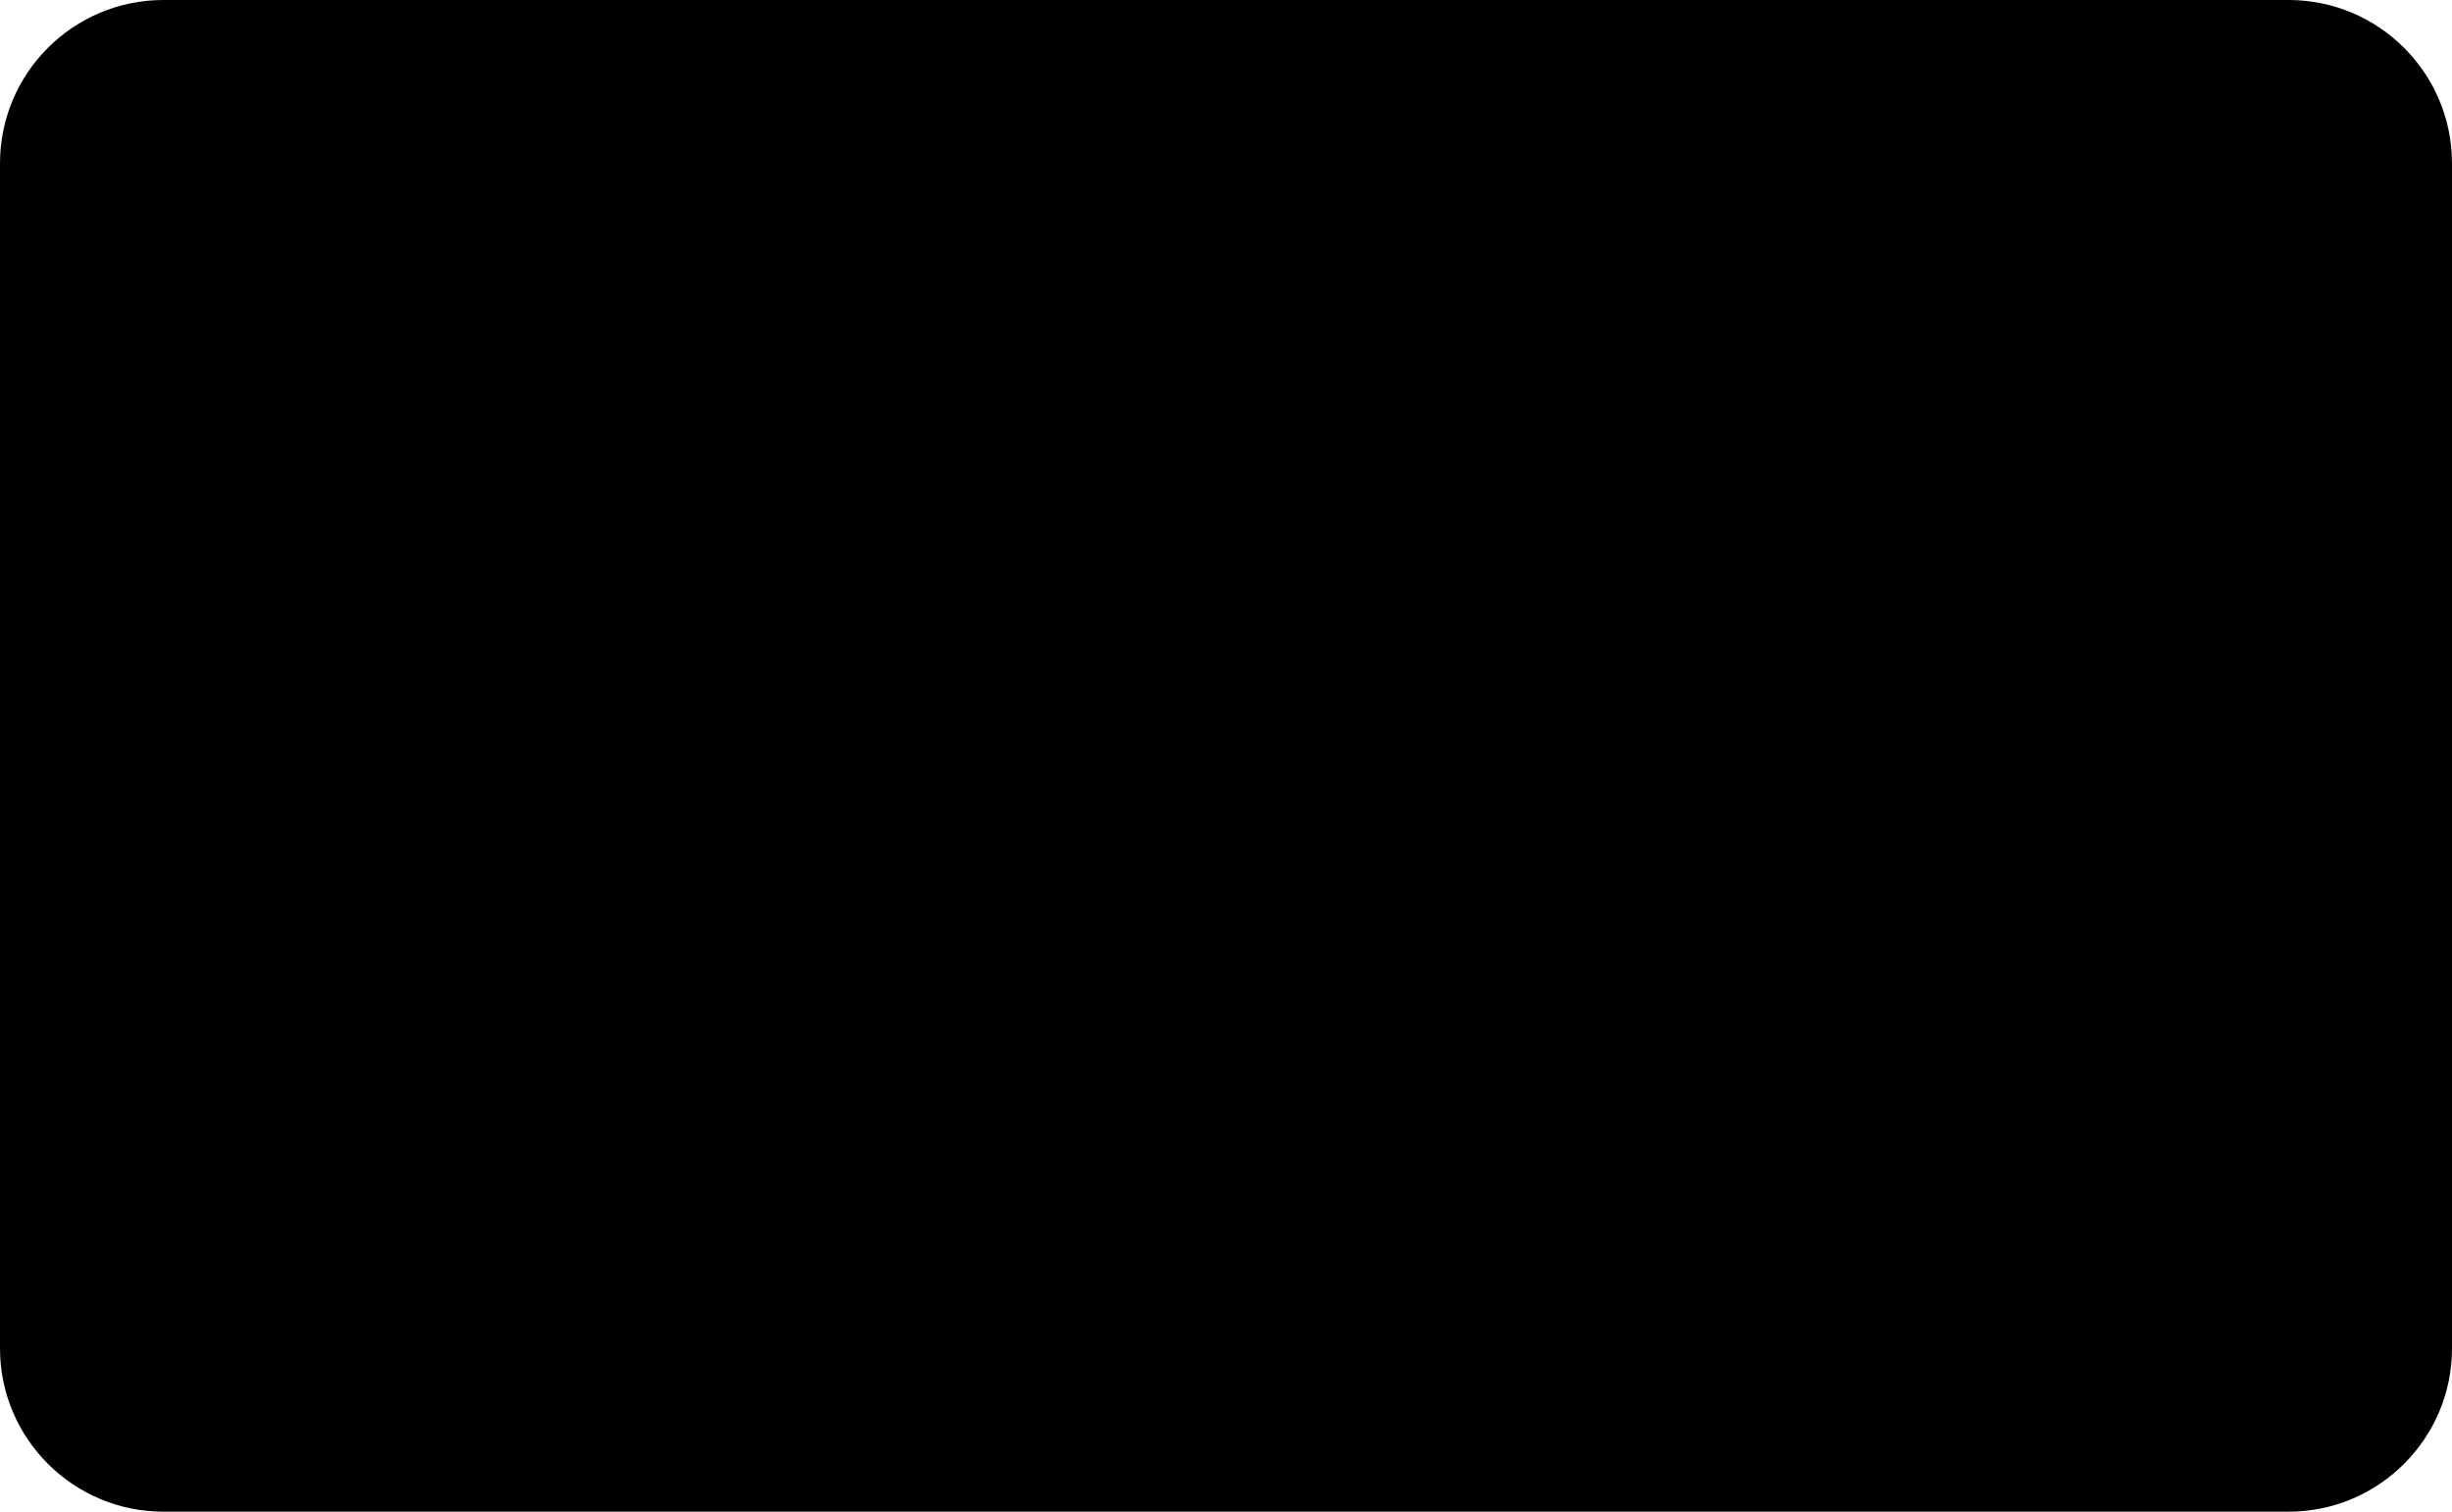
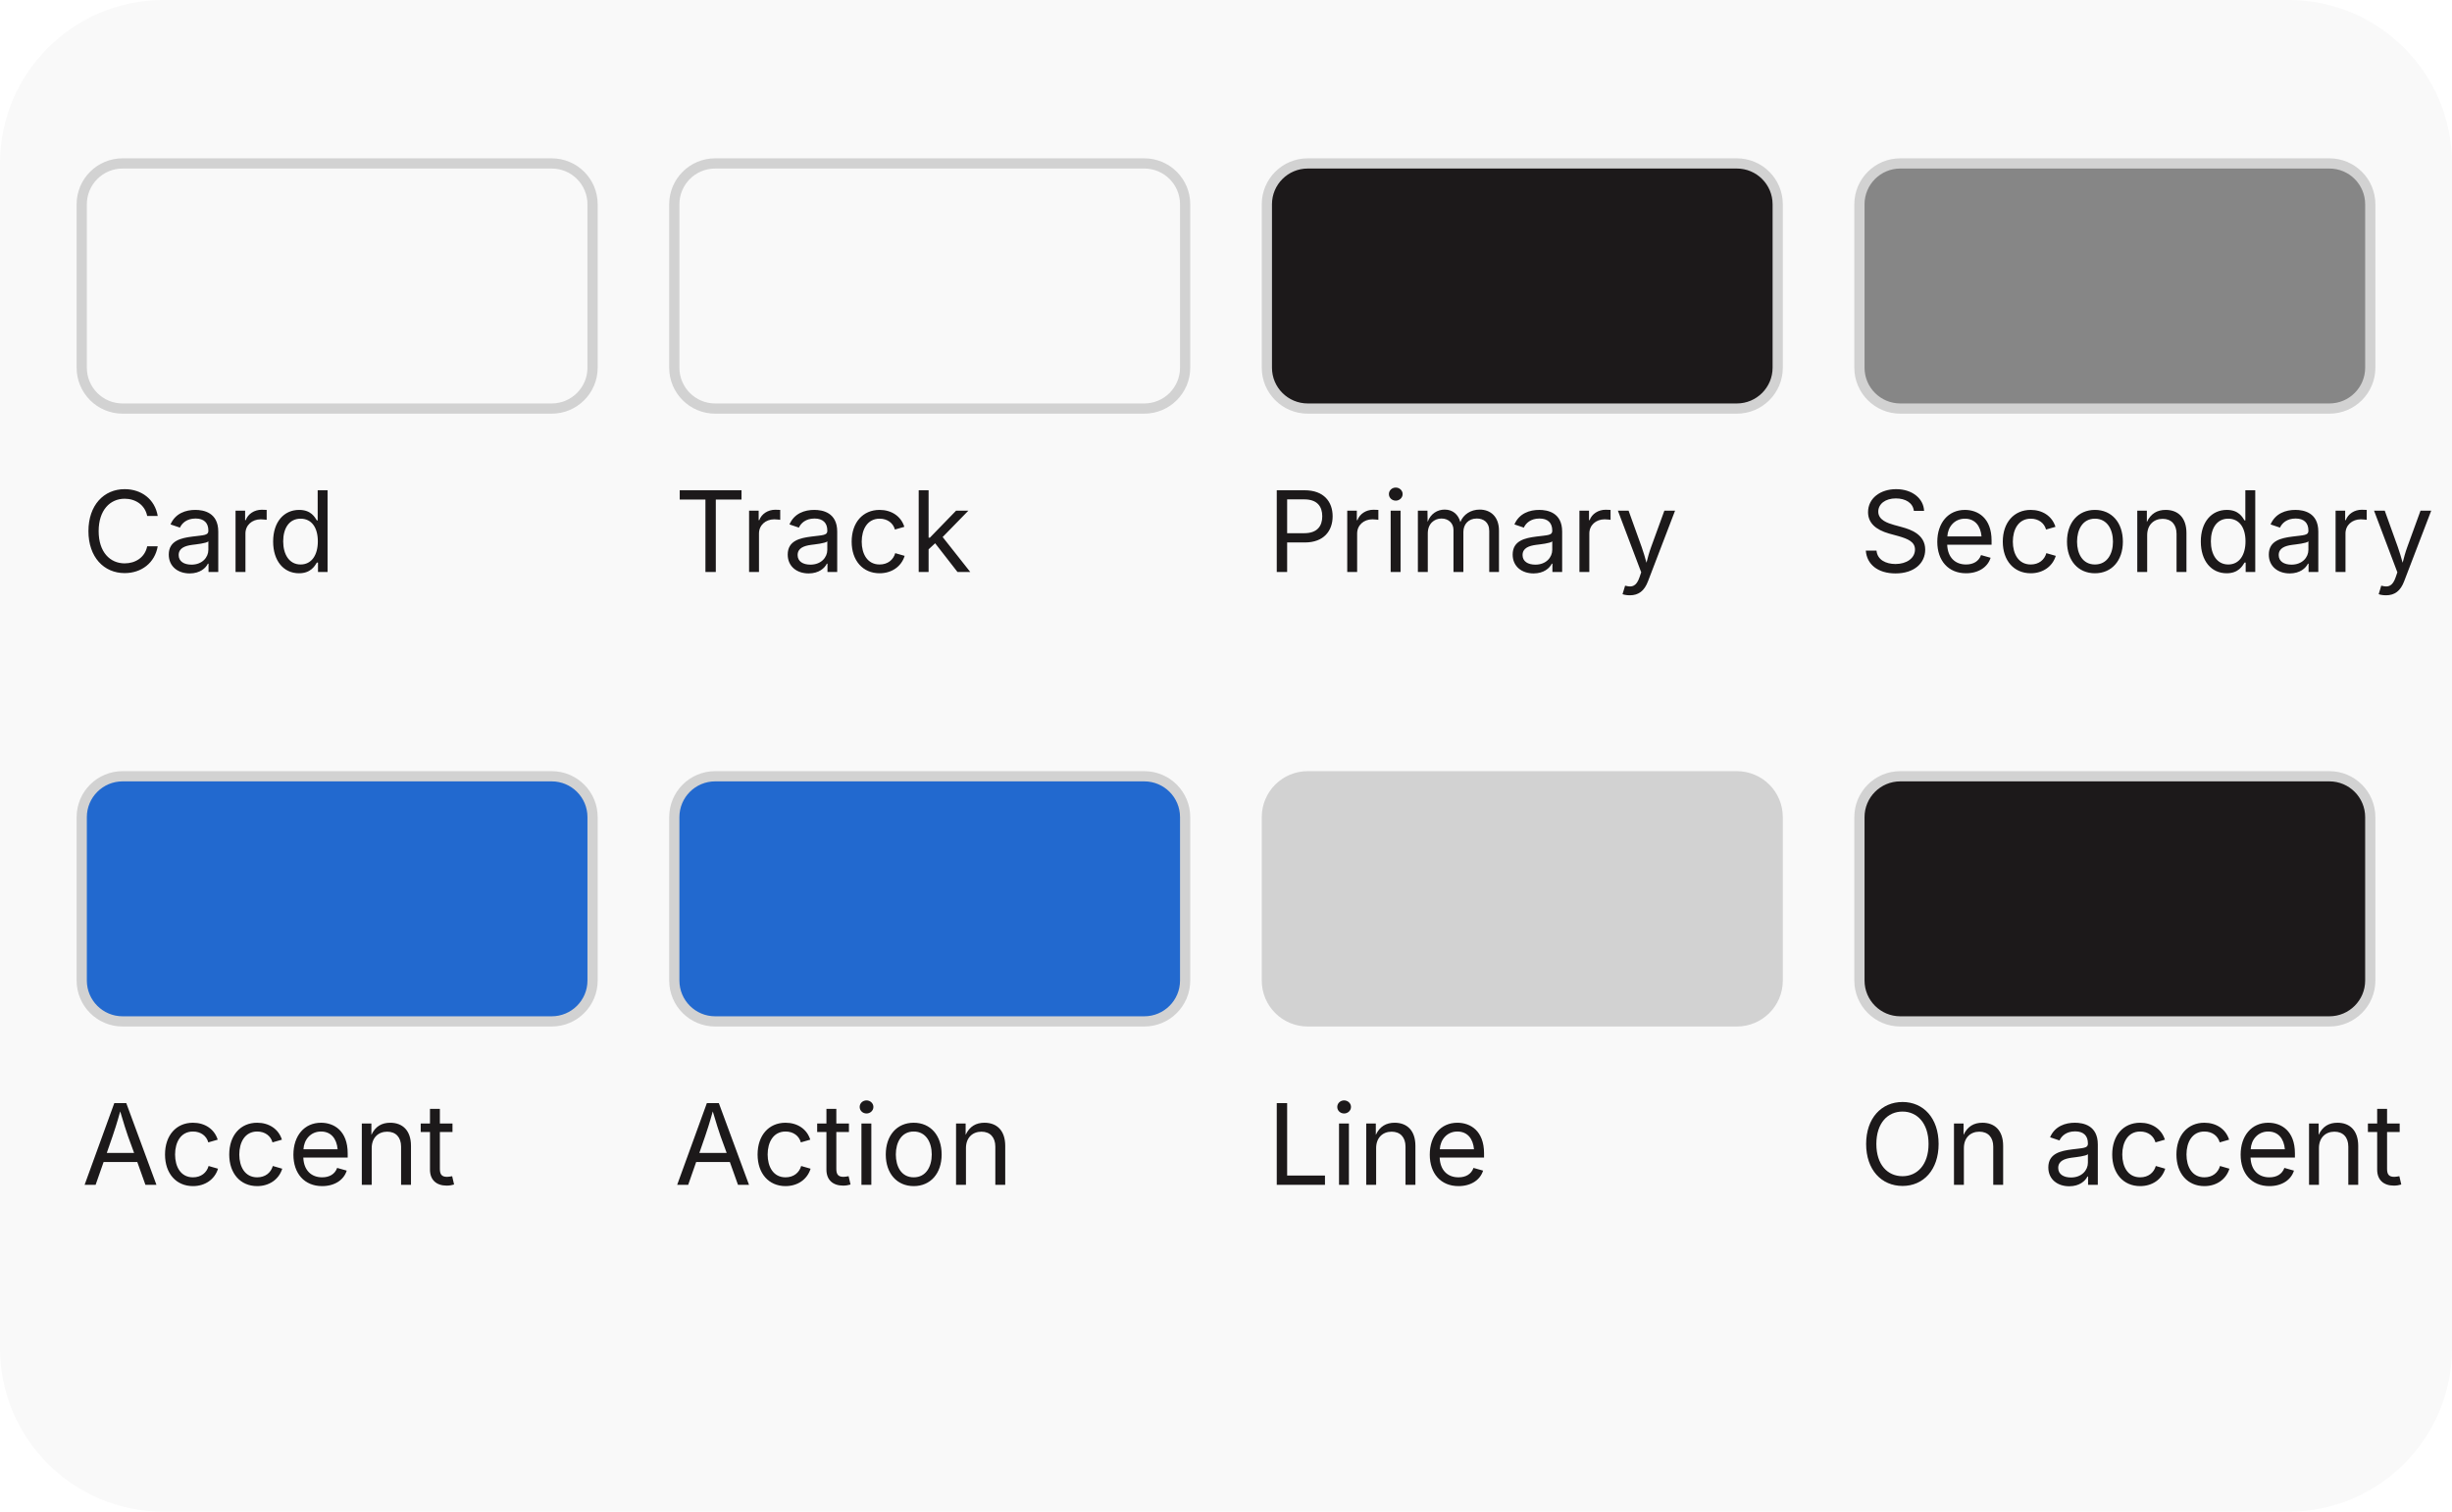
<svg xmlns="http://www.w3.org/2000/svg" viewBox="0 0 240 148" role="img" data-vi-canvas="1" font-family="Inter" aria-label="The eight roles, each as its own colour swatch.">
-   <rect width="240" height="148" rx="16" fill="var(--vi-surface-card, color(xyz-d65 0.898 0.945 1.029))" />
+   <rect width="240" height="148" rx="16" fill="#F9F9F9" style="fill:#F9F9F9;fill:var(--vi-surface-card, color(xyz-d65 0.898 0.945 1.029));" />
  <g transform="translate(8, 0)">
    <g transform="translate(0, 16)">
-       <rect x="0" width="50" height="24" rx="4" fill="var(--vi-surface-card, color(xyz-d65 0.898 0.945 1.029))" stroke="var(--vi-line, color(xyz-d65 0.613 0.645 0.702))" stroke-width="1" />
+       <rect x="0" width="50" height="24" rx="4" fill="#F9F9F9" stroke="#D2D2D2" stroke-width="1" style="fill:#F9F9F9;fill:var(--vi-surface-card, color(xyz-d65 0.898 0.945 1.029));stroke:#D2D2D2;stroke:var(--vi-line, color(xyz-d65 0.613 0.645 0.702));" />
    </g>
-     <text x="0" y="56" text-anchor="start" fill="var(--vi-text-primary, color(xyz-d65 0.01 0.01 0.011))" font-weight="400" font-size="10">Card</text>
+     <text x="0" y="56" text-anchor="start" fill="#1C191A" font-weight="400" font-size="11" style="fill:#1C191A;fill:var(--vi-text-primary, color(xyz-d65 0.01 0.01 0.011));">Card</text>
  </g>
  <g transform="translate(66, 0)">
    <g transform="translate(0, 16)">
-       <rect x="0" width="50" height="24" rx="4" fill="var(--vi-surface-track, color(xyz-d65 0.898 0.945 1.029))" stroke="var(--vi-line, color(xyz-d65 0.613 0.645 0.702))" stroke-width="1" />
+       <rect x="0" width="50" height="24" rx="4" fill="#F9F9F9" stroke="#D2D2D2" stroke-width="1" style="fill:#F9F9F9;fill:var(--vi-surface-track, color(xyz-d65 0.898 0.945 1.029));stroke:#D2D2D2;stroke:var(--vi-line, color(xyz-d65 0.613 0.645 0.702));" />
    </g>
-     <text x="0" y="56" text-anchor="start" fill="var(--vi-text-primary, color(xyz-d65 0.01 0.01 0.011))" font-weight="400" font-size="10">Track</text>
+     <text x="0" y="56" text-anchor="start" fill="#1C191A" font-weight="400" font-size="11" style="fill:#1C191A;fill:var(--vi-text-primary, color(xyz-d65 0.01 0.01 0.011));">Track</text>
  </g>
  <g transform="translate(124, 0)">
    <g transform="translate(0, 16)">
-       <rect x="0" width="50" height="24" rx="4" fill="var(--vi-text-primary, color(xyz-d65 0.01 0.01 0.011))" stroke="var(--vi-line, color(xyz-d65 0.613 0.645 0.702))" stroke-width="1" />
+       <rect x="0" width="50" height="24" rx="4" fill="#1C191A" stroke="#D2D2D2" stroke-width="1" style="fill:#1C191A;fill:var(--vi-text-primary, color(xyz-d65 0.01 0.01 0.011));stroke:#D2D2D2;stroke:var(--vi-line, color(xyz-d65 0.613 0.645 0.702));" />
    </g>
-     <text x="0" y="56" text-anchor="start" fill="var(--vi-text-primary, color(xyz-d65 0.01 0.01 0.011))" font-weight="400" font-size="10">Primary</text>
+     <text x="0" y="56" text-anchor="start" fill="#1C191A" font-weight="400" font-size="11" style="fill:#1C191A;fill:var(--vi-text-primary, color(xyz-d65 0.01 0.01 0.011));">Primary</text>
  </g>
  <g transform="translate(182, 0)">
    <g transform="translate(0, 16)">
-       <rect x="0" width="50" height="24" rx="4" fill="var(--vi-text-secondary, color(xyz-d65 0.228 0.24 0.261))" stroke="var(--vi-line, color(xyz-d65 0.613 0.645 0.702))" stroke-width="1" />
+       <rect x="0" width="50" height="24" rx="4" fill="#868686" stroke="#D2D2D2" stroke-width="1" style="fill:#868686;fill:var(--vi-text-secondary, color(xyz-d65 0.228 0.24 0.261));stroke:#D2D2D2;stroke:var(--vi-line, color(xyz-d65 0.613 0.645 0.702));" />
    </g>
-     <text x="0" y="56" text-anchor="start" fill="var(--vi-text-primary, color(xyz-d65 0.01 0.01 0.011))" font-weight="400" font-size="10">Secondary</text>
+     <text x="0" y="56" text-anchor="start" fill="#1C191A" font-weight="400" font-size="11" style="fill:#1C191A;fill:var(--vi-text-primary, color(xyz-d65 0.01 0.01 0.011));">Secondary</text>
  </g>
  <g transform="translate(8, 0)">
    <g transform="translate(0, 76)">
-       <rect x="0" width="50" height="24" rx="4" fill="var(--vi-accent, color(xyz-d65 0.17 0.15 0.61))" stroke="var(--vi-line, color(xyz-d65 0.613 0.645 0.702))" stroke-width="1" />
+       <rect x="0" width="50" height="24" rx="4" fill="#2269CF" stroke="#D2D2D2" stroke-width="1" style="fill:#2269CF;fill:var(--vi-accent, color(xyz-d65 0.17 0.15 0.61));stroke:#D2D2D2;stroke:var(--vi-line, color(xyz-d65 0.613 0.645 0.702));" />
    </g>
-     <text x="0" y="116" text-anchor="start" fill="var(--vi-text-primary, color(xyz-d65 0.01 0.01 0.011))" font-weight="400" font-size="10">Accent</text>
+     <text x="0" y="116" text-anchor="start" fill="#1C191A" font-weight="400" font-size="11" style="fill:#1C191A;fill:var(--vi-text-primary, color(xyz-d65 0.01 0.01 0.011));">Accent</text>
  </g>
  <g transform="translate(66, 0)">
    <g transform="translate(0, 76)">
-       <rect x="0" width="50" height="24" rx="4" fill="var(--vi-action, color(xyz-d65 0.17 0.15 0.61))" stroke="var(--vi-line, color(xyz-d65 0.613 0.645 0.702))" stroke-width="1" />
+       <rect x="0" width="50" height="24" rx="4" fill="#2269CF" stroke="#D2D2D2" stroke-width="1" style="fill:#2269CF;fill:var(--vi-action, color(xyz-d65 0.17 0.15 0.61));stroke:#D2D2D2;stroke:var(--vi-line, color(xyz-d65 0.613 0.645 0.702));" />
    </g>
-     <text x="0" y="116" text-anchor="start" fill="var(--vi-text-primary, color(xyz-d65 0.01 0.01 0.011))" font-weight="400" font-size="10">Action</text>
+     <text x="0" y="116" text-anchor="start" fill="#1C191A" font-weight="400" font-size="11" style="fill:#1C191A;fill:var(--vi-text-primary, color(xyz-d65 0.01 0.01 0.011));">Action</text>
  </g>
  <g transform="translate(124, 0)">
    <g transform="translate(0, 76)">
-       <rect x="0" width="50" height="24" rx="4" fill="var(--vi-line, color(xyz-d65 0.613 0.645 0.702))" stroke="var(--vi-line, color(xyz-d65 0.613 0.645 0.702))" stroke-width="1" />
+       <rect x="0" width="50" height="24" rx="4" fill="#D2D2D2" stroke="#D2D2D2" stroke-width="1" style="fill:#D2D2D2;fill:var(--vi-line, color(xyz-d65 0.613 0.645 0.702));stroke:#D2D2D2;stroke:var(--vi-line, color(xyz-d65 0.613 0.645 0.702));" />
    </g>
-     <text x="0" y="116" text-anchor="start" fill="var(--vi-text-primary, color(xyz-d65 0.01 0.01 0.011))" font-weight="400" font-size="10">Line</text>
+     <text x="0" y="116" text-anchor="start" fill="#1C191A" font-weight="400" font-size="11" style="fill:#1C191A;fill:var(--vi-text-primary, color(xyz-d65 0.01 0.01 0.011));">Line</text>
  </g>
  <g transform="translate(182, 0)">
    <g transform="translate(0, 76)">
-       <rect x="0" width="50" height="24" rx="4" fill="var(--vi-on-accent, color(xyz-d65 0.01 0.01 0.011))" stroke="var(--vi-line, color(xyz-d65 0.613 0.645 0.702))" stroke-width="1" />
+       <rect x="0" width="50" height="24" rx="4" fill="#1C191A" stroke="#D2D2D2" stroke-width="1" style="fill:#1C191A;fill:var(--vi-on-accent, color(xyz-d65 0.01 0.01 0.011));stroke:#D2D2D2;stroke:var(--vi-line, color(xyz-d65 0.613 0.645 0.702));" />
    </g>
-     <text x="0" y="116" text-anchor="start" fill="var(--vi-text-primary, color(xyz-d65 0.01 0.01 0.011))" font-weight="400" font-size="10">On accent</text>
+     <text x="0" y="116" text-anchor="start" fill="#1C191A" font-weight="400" font-size="11" style="fill:#1C191A;fill:var(--vi-text-primary, color(xyz-d65 0.01 0.01 0.011));">On accent</text>
  </g>
</svg>
